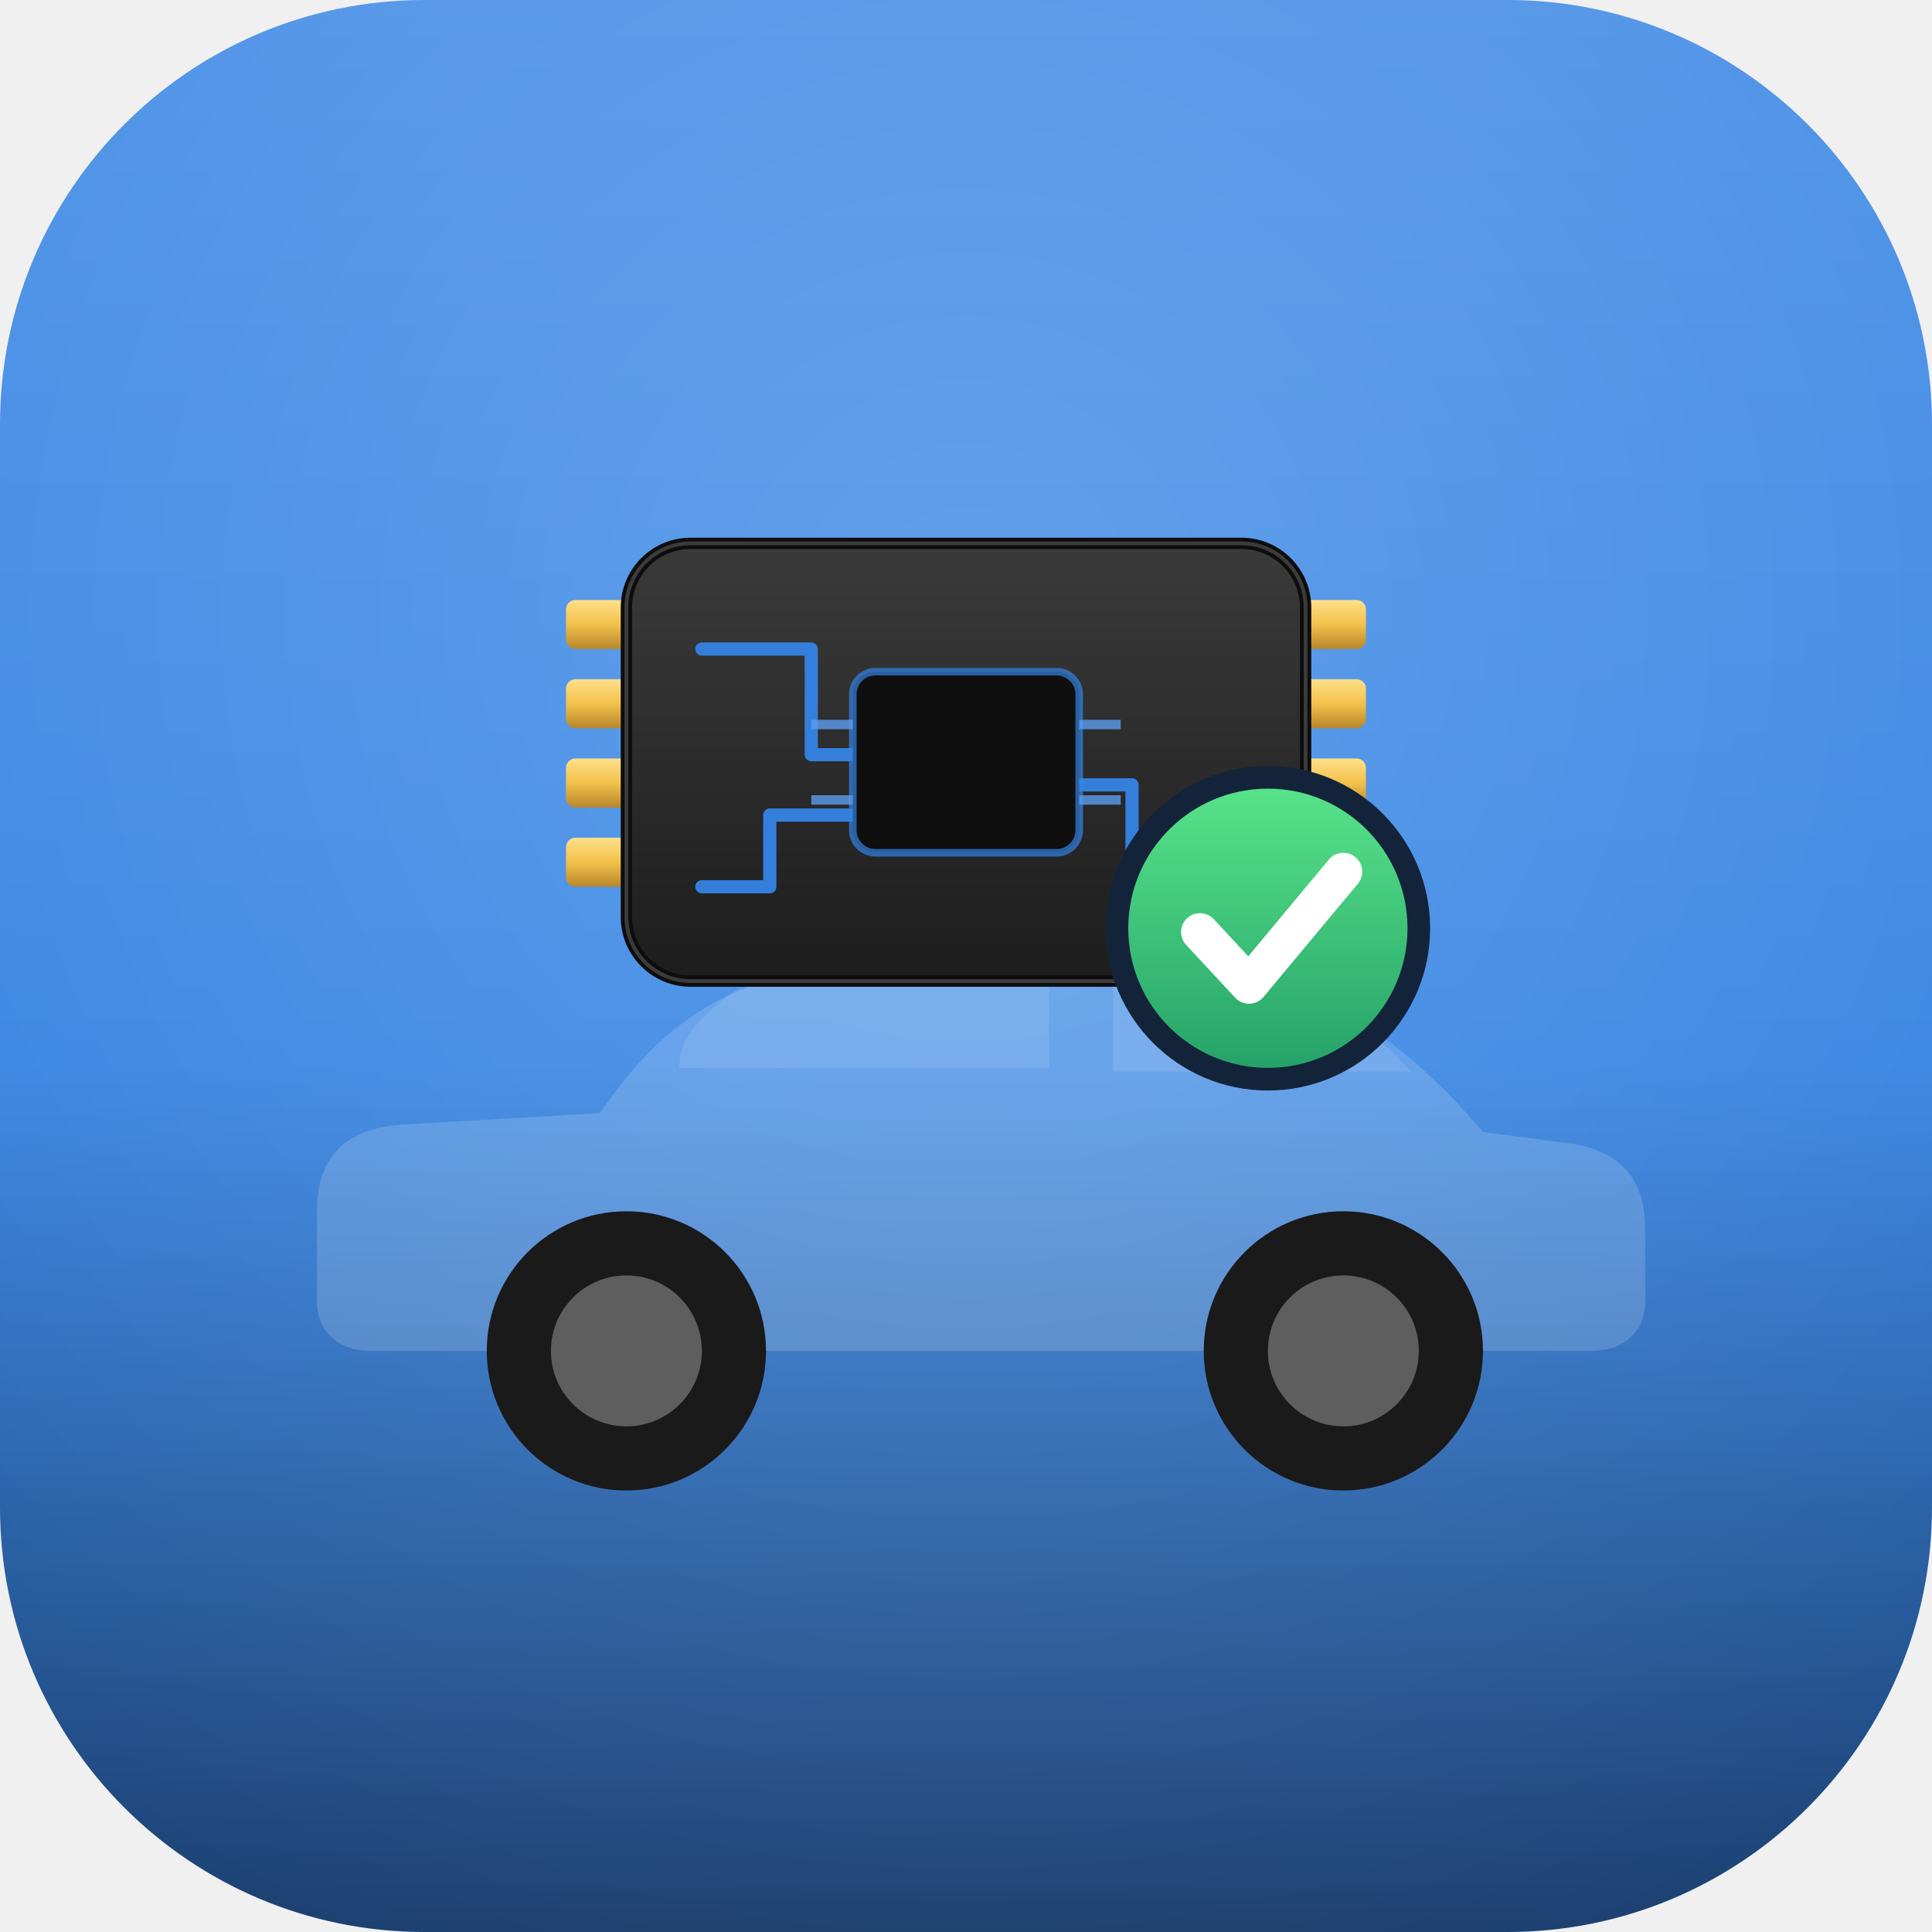
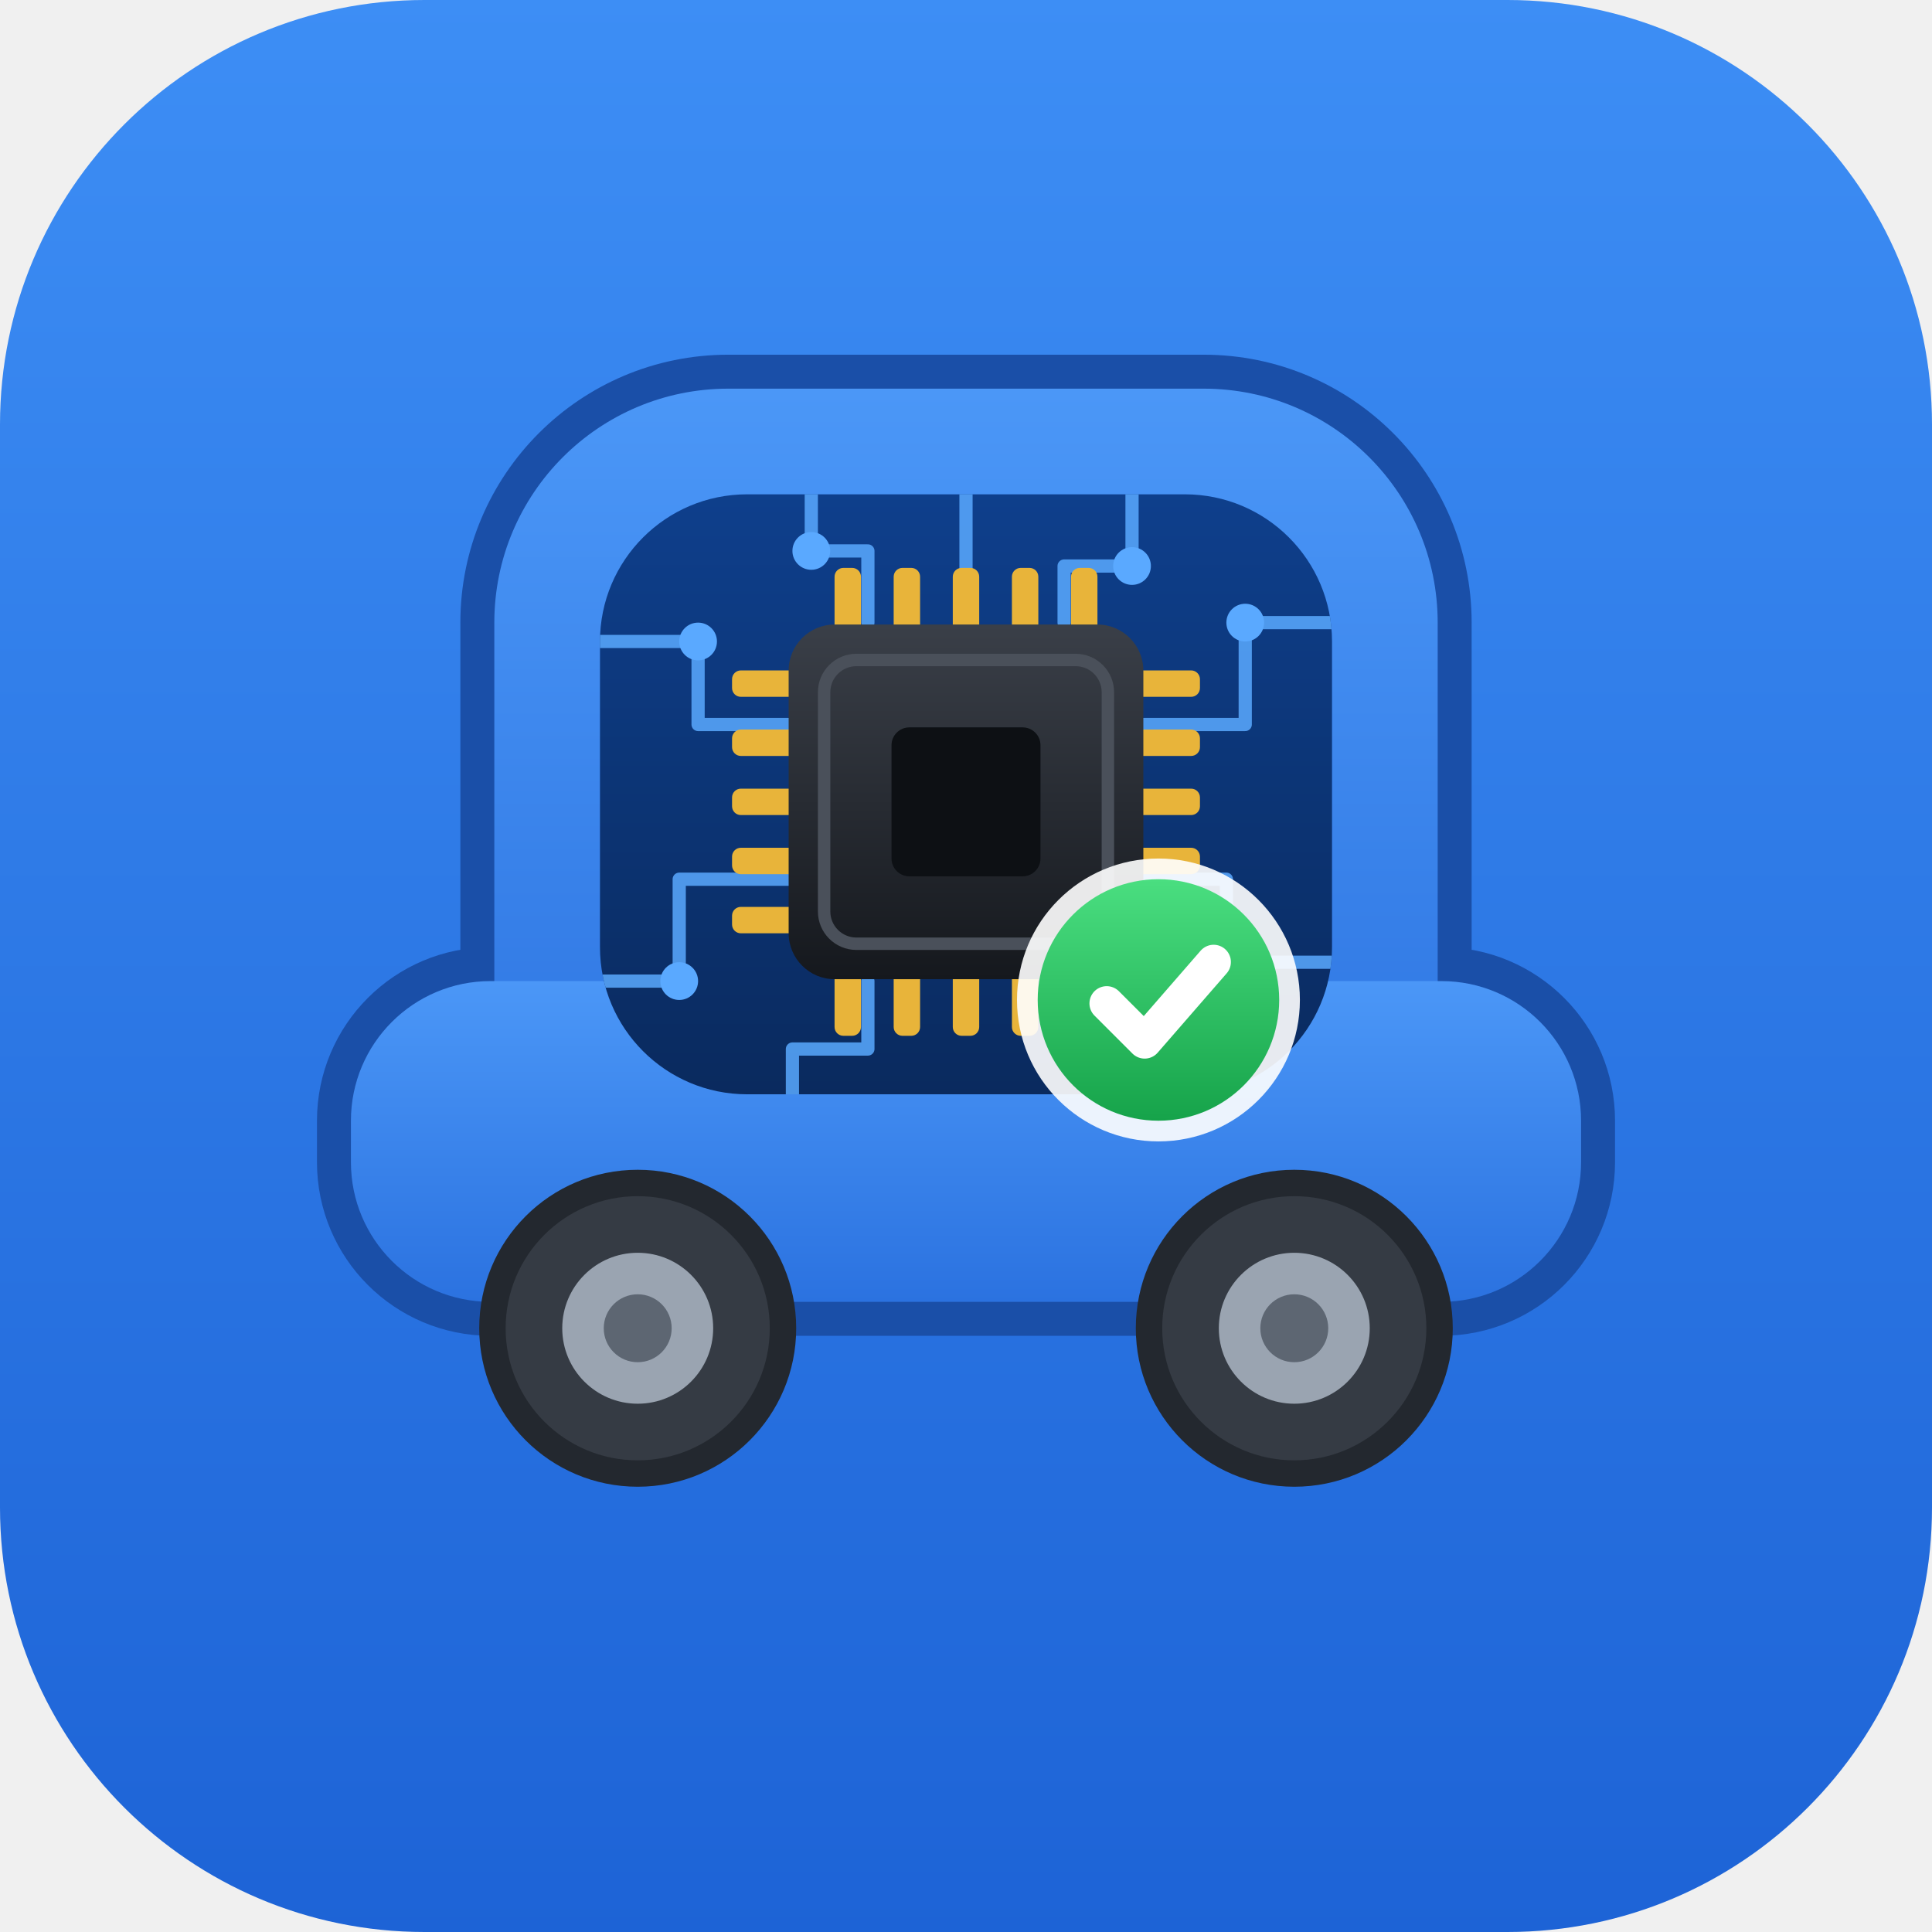
- <svg xmlns="http://www.w3.org/2000/svg" width="1024" height="1024" viewBox="0 0 1024 1024">
+ <svg xmlns="http://www.w3.org/2000/svg" viewBox="0 0 1024 1024">
  <defs>
    <linearGradient id="bg" x1="0" y1="0" x2="0" y2="1">
-       <stop offset="0" stop-color="#4a90e6" />
-       <stop offset="0.55" stop-color="#3584e4" />
-       <stop offset="1" stop-color="#1c3f6e" />
+       <stop offset="0" stop-color="#3d8ef5" />
+       <stop offset="1" stop-color="#1d63d6" />
    </linearGradient>
-     <radialGradient id="glow" cx="0.5" cy="0.32" r="0.75">
-       <stop offset="0" stop-color="#ffffff" stop-opacity="0.18" />
-       <stop offset="1" stop-color="#ffffff" stop-opacity="0" />
-     </radialGradient>
-     <linearGradient id="chip" x1="0" y1="0" x2="0" y2="1">
-       <stop offset="0" stop-color="#3a3a3a" />
-       <stop offset="1" stop-color="#1d1d1d" />
+     <linearGradient id="car" x1="0" y1="0" x2="0" y2="1">
+       <stop offset="0" stop-color="#4b97f7" />
+       <stop offset="1" stop-color="#2b72e0" />
    </linearGradient>
-     <linearGradient id="pin" x1="0" y1="0" x2="0" y2="1">
-       <stop offset="0" stop-color="#ffe08a" />
-       <stop offset="0.5" stop-color="#f3c14b" />
-       <stop offset="1" stop-color="#b8862b" />
+     <linearGradient id="win" x1="0" y1="0" x2="0" y2="1">
+       <stop offset="0" stop-color="#0e3f8c" />
+       <stop offset="1" stop-color="#0a2a5e" />
    </linearGradient>
-     <linearGradient id="badge" x1="0" y1="0" x2="0" y2="1">
-       <stop offset="0" stop-color="#57e389" />
-       <stop offset="1" stop-color="#26a269" />
+     <linearGradient id="ok" x1="0" y1="0" x2="0" y2="1">
+       <stop offset="0" stop-color="#4ade80" />
+       <stop offset="1" stop-color="#16a34a" />
    </linearGradient>
+     <linearGradient id="chipg" x1="0" y1="0" x2="0" y2="1">
+       <stop offset="0" stop-color="#3a3f48" />
+       <stop offset="1" stop-color="#15181d" />
+     </linearGradient>
+     <clipPath id="w">
+       <rect x="318" y="262" width="388" height="318" rx="78" />
+     </clipPath>
  </defs>
-   <rect x="0" y="0" width="1024" height="1024" rx="225" ry="225" fill="url(#bg)" />
-   <rect x="0" y="0" width="1024" height="1024" rx="225" ry="225" fill="url(#glow)" />
-   <g fill="#ffffff" fill-opacity="0.16">
-     <path d="M 168 642              C 168 612 184 598 214 596              L 318 590              C 352 540 392 512 470 510              L 612 510              C 690 512 742 548 786 600              L 832 606              C 860 610 872 626 872 652              L 872 690              C 872 706 860 716 844 716              L 196 716              C 180 716 168 706 168 690              Z" />
+   <rect width="1024" height="1024" rx="225" fill="url(#bg)" />
+   <rect x="262" y="206" width="500" height="440" rx="124" fill="#1a4fa8" stroke="#1a4fa8" stroke-width="36" />
+   <rect x="186" y="520" width="652" height="170" rx="74" fill="#1a4fa8" stroke="#1a4fa8" stroke-width="36" />
+   <rect x="262" y="206" width="500" height="440" rx="124" fill="url(#car)" />
+   <rect x="186" y="520" width="652" height="170" rx="74" fill="url(#car)" />
+   <rect x="318" y="262" width="388" height="318" rx="78" fill="url(#win)" />
+   <g clip-path="url(#w)" fill="none" stroke="#5aa9ff" stroke-width="7" stroke-linecap="round" stroke-linejoin="round" stroke-opacity="0.85">
+     <path d="M460 330V292H430V262M512 330V262M564 330V300H600V262" />
+     <path d="M460 520V556H420V600M564 520V560H610V600" />
+     <path d="M418 384H370V340H318M418 466H360V520H318" />
+     <path d="M606 384H660V330H706M606 466H650V510H706" />
  </g>
-   <g fill="#ffffff" fill-opacity="0.10">
-     <path d="M 372 540 C 400 512 430 502 474 502 L 556 502 L 556 566 L 360 566 C 360 556 364 548 372 540 Z" />
-     <path d="M 590 502 L 612 502 C 672 504 712 530 748 568 L 590 568 Z" />
+   <g fill="#5aa9ff">
+     <circle cx="430" cy="292" r="10" />
+     <circle cx="600" cy="300" r="10" />
+     <circle cx="370" cy="340" r="10" />
+     <circle cx="660" cy="330" r="10" />
+     <circle cx="360" cy="520" r="10" />
+     <circle cx="650" cy="510" r="10" />
  </g>
-   <g>
-     <circle cx="332" cy="716" r="74" fill="#1a1a1a" />
-     <circle cx="332" cy="716" r="40" fill="#ffffff" fill-opacity="0.30" />
-     <circle cx="712" cy="716" r="74" fill="#1a1a1a" />
-     <circle cx="712" cy="716" r="40" fill="#ffffff" fill-opacity="0.30" />
+   <g fill="#e8b43a">
+     <rect x="442.333" y="301.0" width="14" height="38" rx="4.667" />
+     <rect x="442.333" y="511.0" width="14" height="38" rx="4.667" />
+     <rect x="388.0" y="355.333" width="38" height="14" rx="4.667" />
+     <rect x="598.0" y="355.333" width="38" height="14" rx="4.667" />
+     <rect x="473.667" y="301.0" width="14" height="38" rx="4.667" />
+     <rect x="473.667" y="511.0" width="14" height="38" rx="4.667" />
+     <rect x="388.0" y="386.667" width="38" height="14" rx="4.667" />
+     <rect x="598.0" y="386.667" width="38" height="14" rx="4.667" />
+     <rect x="505.0" y="301.0" width="14" height="38" rx="4.667" />
+     <rect x="505.0" y="511.0" width="14" height="38" rx="4.667" />
+     <rect x="388.0" y="418.0" width="38" height="14" rx="4.667" />
+     <rect x="598.0" y="418.0" width="38" height="14" rx="4.667" />
+     <rect x="536.333" y="301.0" width="14" height="38" rx="4.667" />
+     <rect x="536.333" y="511.0" width="14" height="38" rx="4.667" />
+     <rect x="388.0" y="449.333" width="38" height="14" rx="4.667" />
+     <rect x="598.0" y="449.333" width="38" height="14" rx="4.667" />
+     <rect x="567.667" y="301.0" width="14" height="38" rx="4.667" />
+     <rect x="567.667" y="511.0" width="14" height="38" rx="4.667" />
+     <rect x="388.0" y="480.667" width="38" height="14" rx="4.667" />
+     <rect x="598.0" y="480.667" width="38" height="14" rx="4.667" />
  </g>
-   <g>
-     <g fill="url(#pin)">
-       <rect x="300" y="318" width="44" height="26" rx="5" />
-       <rect x="300" y="360" width="44" height="26" rx="5" />
-       <rect x="300" y="402" width="44" height="26" rx="5" />
-       <rect x="300" y="444" width="44" height="26" rx="5" />
-       <rect x="680" y="318" width="44" height="26" rx="5" />
-       <rect x="680" y="360" width="44" height="26" rx="5" />
-       <rect x="680" y="402" width="44" height="26" rx="5" />
-       <rect x="680" y="444" width="44" height="26" rx="5" />
-     </g>
-     <rect x="332" y="288" width="360" height="232" rx="34" fill="url(#chip)" stroke="#0d0d0d" stroke-width="6" />
-     <rect x="332" y="288" width="360" height="232" rx="34" fill="none" stroke="#5a5a5a" stroke-width="2" stroke-opacity="0.6" />
-     <g stroke="#3584e4" stroke-width="7" fill="none" stroke-linecap="round" stroke-linejoin="round" stroke-opacity="0.95">
-       <path d="M 372 344 L 430 344 L 430 400 L 506 400" />
-       <path d="M 372 470 L 408 470 L 408 432 L 470 432" />
-       <path d="M 652 472 L 600 472 L 600 416 L 540 416" />
-     </g>
-     <g fill="#57e389">
-       <circle cx="506" cy="400" r="9" />
-       <circle cx="470" cy="432" r="9" />
-       <circle cx="540" cy="416" r="9" />
-     </g>
-     <rect x="452" y="356" width="120" height="96" rx="12" fill="#0f0f0f" stroke="#3584e4" stroke-width="4" stroke-opacity="0.7" />
-     <g stroke="#5b9cf0" stroke-width="5" stroke-opacity="0.8">
-       <line x1="452" y1="384" x2="430" y2="384" />
-       <line x1="452" y1="424" x2="430" y2="424" />
-       <line x1="572" y1="384" x2="594" y2="384" />
-       <line x1="572" y1="424" x2="594" y2="424" />
-     </g>
-   </g>
-   <g>
-     <circle cx="672" cy="492" r="86" fill="#13243a" />
-     <circle cx="672" cy="492" r="74" fill="url(#badge)" />
-     <path d="M 636 494 L 662 522 L 712 462" fill="none" stroke="#ffffff" stroke-width="20" stroke-linecap="round" stroke-linejoin="round" />
-   </g>
+   <rect x="418.0" y="331.0" width="188" height="188" rx="24.44" fill="url(#chipg)" />
+   <rect x="436.8" y="349.8" width="150.4" height="150.4" rx="17.108" fill="none" stroke="#4a505a" stroke-width="6.58" />
+   <rect x="472.52" y="385.52" width="78.96" height="78.96" rx="9.475" fill="#0d1014" />
+   <circle cx="338" cy="704" r="84" fill="#23282f" />
+   <circle cx="338" cy="704" r="70" fill="#353b44" />
+   <circle cx="338" cy="704" r="40" fill="#9aa4b1" />
+   <circle cx="338" cy="704" r="18" fill="#5d6672" />
+   <circle cx="686" cy="704" r="84" fill="#23282f" />
+   <circle cx="686" cy="704" r="70" fill="#353b44" />
+   <circle cx="686" cy="704" r="40" fill="#9aa4b1" />
+   <circle cx="686" cy="704" r="18" fill="#5d6672" />
+   <circle cx="614" cy="530" r="74.971" fill="#ffffff" fill-opacity="0.9" />
+   <circle cx="614" cy="530" r="64" fill="url(#ok)" />
+   <path d="M586.571 531.829L606.686 551.943L643.257 509.886" fill="none" stroke="#fff" stroke-width="18.286" stroke-linecap="round" stroke-linejoin="round" />
</svg>
